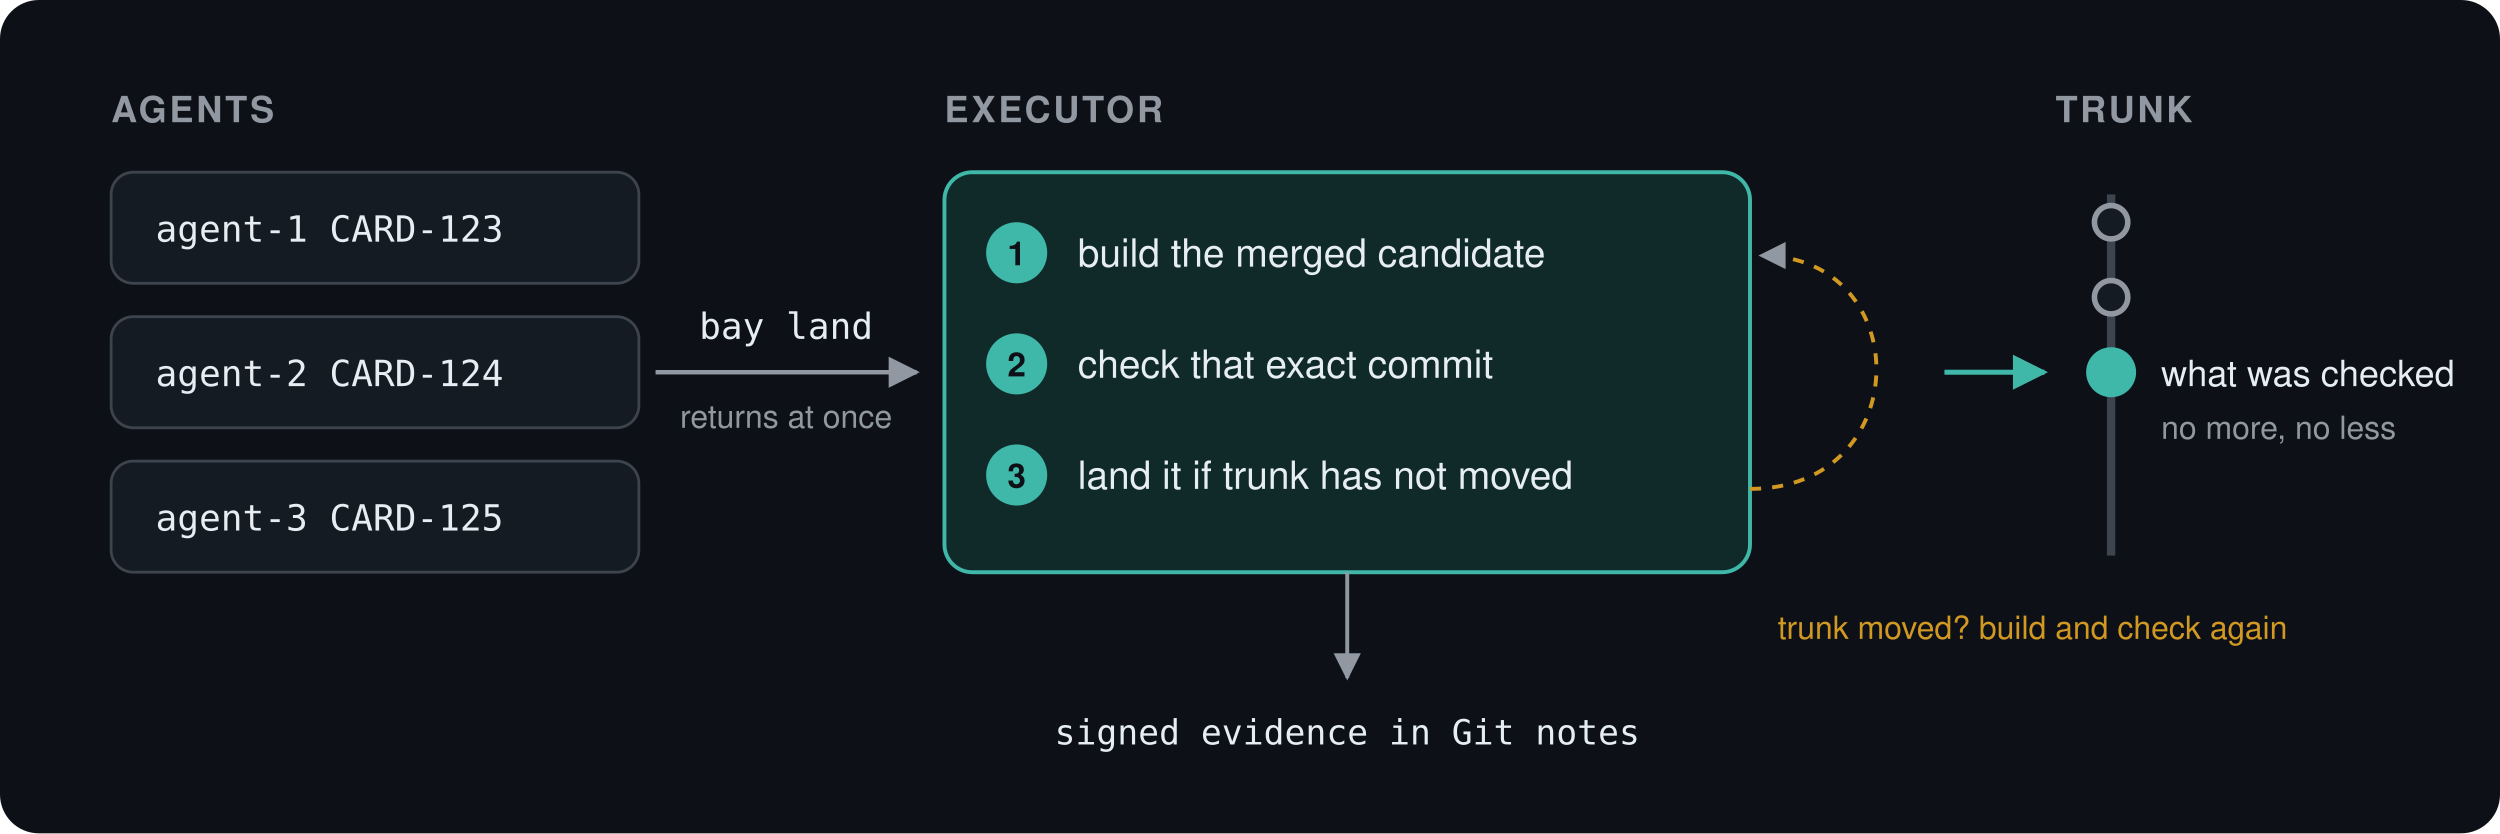
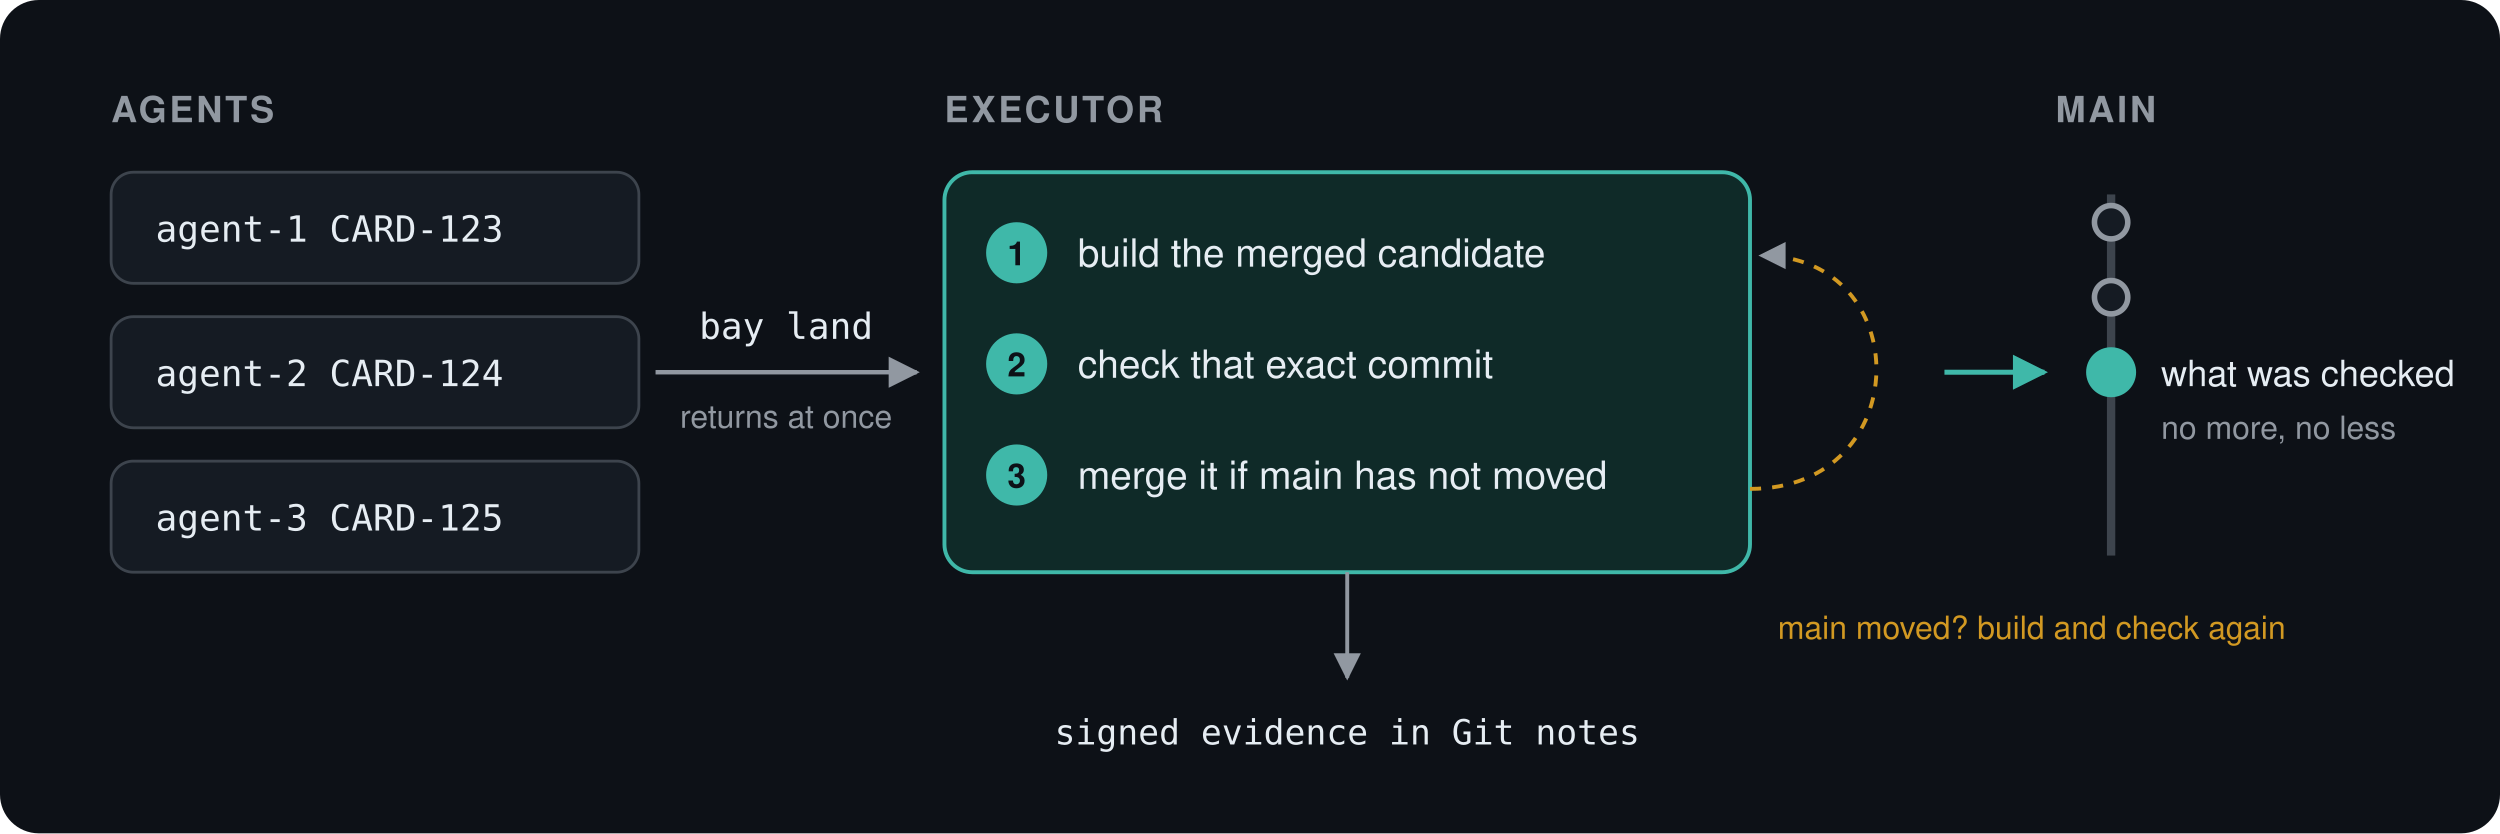
<svg xmlns="http://www.w3.org/2000/svg" viewBox="0 0 900 300" width="900" height="300" role="img" aria-label="Agents run bay land and leave; an executor builds the candidate, checks that exact commit, and lands it on trunk with signed evidence in Git.">
  <defs>
    <marker id="a" viewBox="0 0 10 10" refX="9" refY="5" markerWidth="7" markerHeight="7" orient="auto-start-reverse">
      <path d="M0,0 L10,5 L0,10 z" fill="#9198a1" />
    </marker>
    <marker id="g" viewBox="0 0 10 10" refX="9" refY="5" markerWidth="7" markerHeight="7" orient="auto-start-reverse">
      <path d="M0,0 L10,5 L0,10 z" fill="#3fb8a9" />
    </marker>
  </defs>
  <rect width="900" height="300" rx="14" fill="#0d1117" />
  <text x="40" y="44" font-family="ui-sans-serif,-apple-system,Segoe UI,Helvetica,Arial,sans-serif" font-size="13" font-weight="600" fill="#9198a1" letter-spacing="1">AGENTS</text>
  <rect x="40" y="62" width="190" height="40" rx="8" fill="#151b23" stroke="#3d444d" />
  <text x="56" y="87" font-family="ui-monospace,SFMono-Regular,Menlo,Consolas,monospace" font-size="13" fill="#e6edf3">agent-1  CARD-123</text>
  <rect x="40" y="114" width="190" height="40" rx="8" fill="#151b23" stroke="#3d444d" />
  <text x="56" y="139" font-family="ui-monospace,SFMono-Regular,Menlo,Consolas,monospace" font-size="13" fill="#e6edf3">agent-2  CARD-124</text>
  <rect x="40" y="166" width="190" height="40" rx="8" fill="#151b23" stroke="#3d444d" />
  <text x="56" y="191" font-family="ui-monospace,SFMono-Regular,Menlo,Consolas,monospace" font-size="13" fill="#e6edf3">agent-3  CARD-125</text>
  <path d="M236 134 H330" stroke="#9198a1" stroke-width="1.6" fill="none" marker-end="url(#a)" />
  <text x="283" y="122" font-family="ui-monospace,SFMono-Regular,Menlo,Consolas,monospace" font-size="13" fill="#e6edf3" text-anchor="middle">bay land</text>
  <text x="283" y="154" font-family="ui-sans-serif,-apple-system,Segoe UI,Helvetica,Arial,sans-serif" font-size="11.5" fill="#9198a1" text-anchor="middle">returns at once</text>
  <text x="340" y="44" font-family="ui-sans-serif,-apple-system,Segoe UI,Helvetica,Arial,sans-serif" font-size="13" font-weight="600" fill="#9198a1" letter-spacing="1">EXECUTOR</text>
  <rect x="340" y="62" width="290" height="144" rx="10" fill="#0f2a28" stroke="#3fb8a9" stroke-width="1.4" />
  <circle cx="366" cy="91" r="11" fill="#3fb8a9" />
  <text x="366" y="95.5" font-family="ui-sans-serif,-apple-system,Segoe UI,Helvetica,Arial,sans-serif" font-size="12" font-weight="700" fill="#0d1117" text-anchor="middle">1</text>
  <text x="388" y="96" font-family="ui-sans-serif,-apple-system,Segoe UI,Helvetica,Arial,sans-serif" font-size="14" fill="#e6edf3">build the merged candidate</text>
  <circle cx="366" cy="131" r="11" fill="#3fb8a9" />
  <text x="366" y="135.5" font-family="ui-sans-serif,-apple-system,Segoe UI,Helvetica,Arial,sans-serif" font-size="12" font-weight="700" fill="#0d1117" text-anchor="middle">2</text>
  <text x="388" y="136" font-family="ui-sans-serif,-apple-system,Segoe UI,Helvetica,Arial,sans-serif" font-size="14" fill="#e6edf3">check that exact commit</text>
  <circle cx="366" cy="171" r="11" fill="#3fb8a9" />
  <text x="366" y="175.5" font-family="ui-sans-serif,-apple-system,Segoe UI,Helvetica,Arial,sans-serif" font-size="12" font-weight="700" fill="#0d1117" text-anchor="middle">3</text>
-   <text x="388" y="176" font-family="ui-sans-serif,-apple-system,Segoe UI,Helvetica,Arial,sans-serif" font-size="14" fill="#e6edf3">land it if trunk has not moved</text>
+   <text x="388" y="176" font-family="ui-sans-serif,-apple-system,Segoe UI,Helvetica,Arial,sans-serif" font-size="14" fill="#e6edf3">merge it if main has not moved</text>
  <path d="M630 176 C 690 176, 690 92, 634 92" stroke="#d29922" stroke-width="1.4" stroke-dasharray="4 4" fill="none" marker-end="url(#a)" />
-   <text x="640" y="230" font-family="ui-sans-serif,-apple-system,Segoe UI,Helvetica,Arial,sans-serif" font-size="11.5" fill="#d29922">trunk moved? build and check again</text>
+   <text x="640" y="230" font-family="ui-sans-serif,-apple-system,Segoe UI,Helvetica,Arial,sans-serif" font-size="11.5" fill="#d29922">main moved? build and check again</text>
  <path d="M485 206 V244" stroke="#9198a1" stroke-width="1.4" fill="none" marker-end="url(#a)" />
  <text x="485" y="268" font-family="ui-monospace,SFMono-Regular,Menlo,Consolas,monospace" font-size="12.5" fill="#e6edf3" text-anchor="middle">signed evidence in Git notes</text>
-   <text x="740" y="44" font-family="ui-sans-serif,-apple-system,Segoe UI,Helvetica,Arial,sans-serif" font-size="13" font-weight="600" fill="#9198a1" letter-spacing="1">TRUNK</text>
+   <text x="740" y="44" font-family="ui-sans-serif,-apple-system,Segoe UI,Helvetica,Arial,sans-serif" font-size="13" font-weight="600" fill="#9198a1" letter-spacing="1">MAIN</text>
  <path d="M700 134 H736" stroke="#3fb8a9" stroke-width="1.8" fill="none" marker-end="url(#g)" />
  <line x1="760" y1="70" x2="760" y2="200" stroke="#3d444d" stroke-width="3" />
  <circle cx="760" cy="80" r="6" fill="#151b23" stroke="#9198a1" stroke-width="2" />
  <circle cx="760" cy="107" r="6" fill="#151b23" stroke="#9198a1" stroke-width="2" />
  <circle cx="760" cy="134" r="8" fill="#3fb8a9" stroke="#3fb8a9" stroke-width="2" />
  <text x="778" y="139" font-family="ui-sans-serif,-apple-system,Segoe UI,Helvetica,Arial,sans-serif" font-size="13" fill="#e6edf3">what was checked</text>
  <text x="778" y="158" font-family="ui-sans-serif,-apple-system,Segoe UI,Helvetica,Arial,sans-serif" font-size="11.5" fill="#9198a1">no more, no less</text>
</svg>
